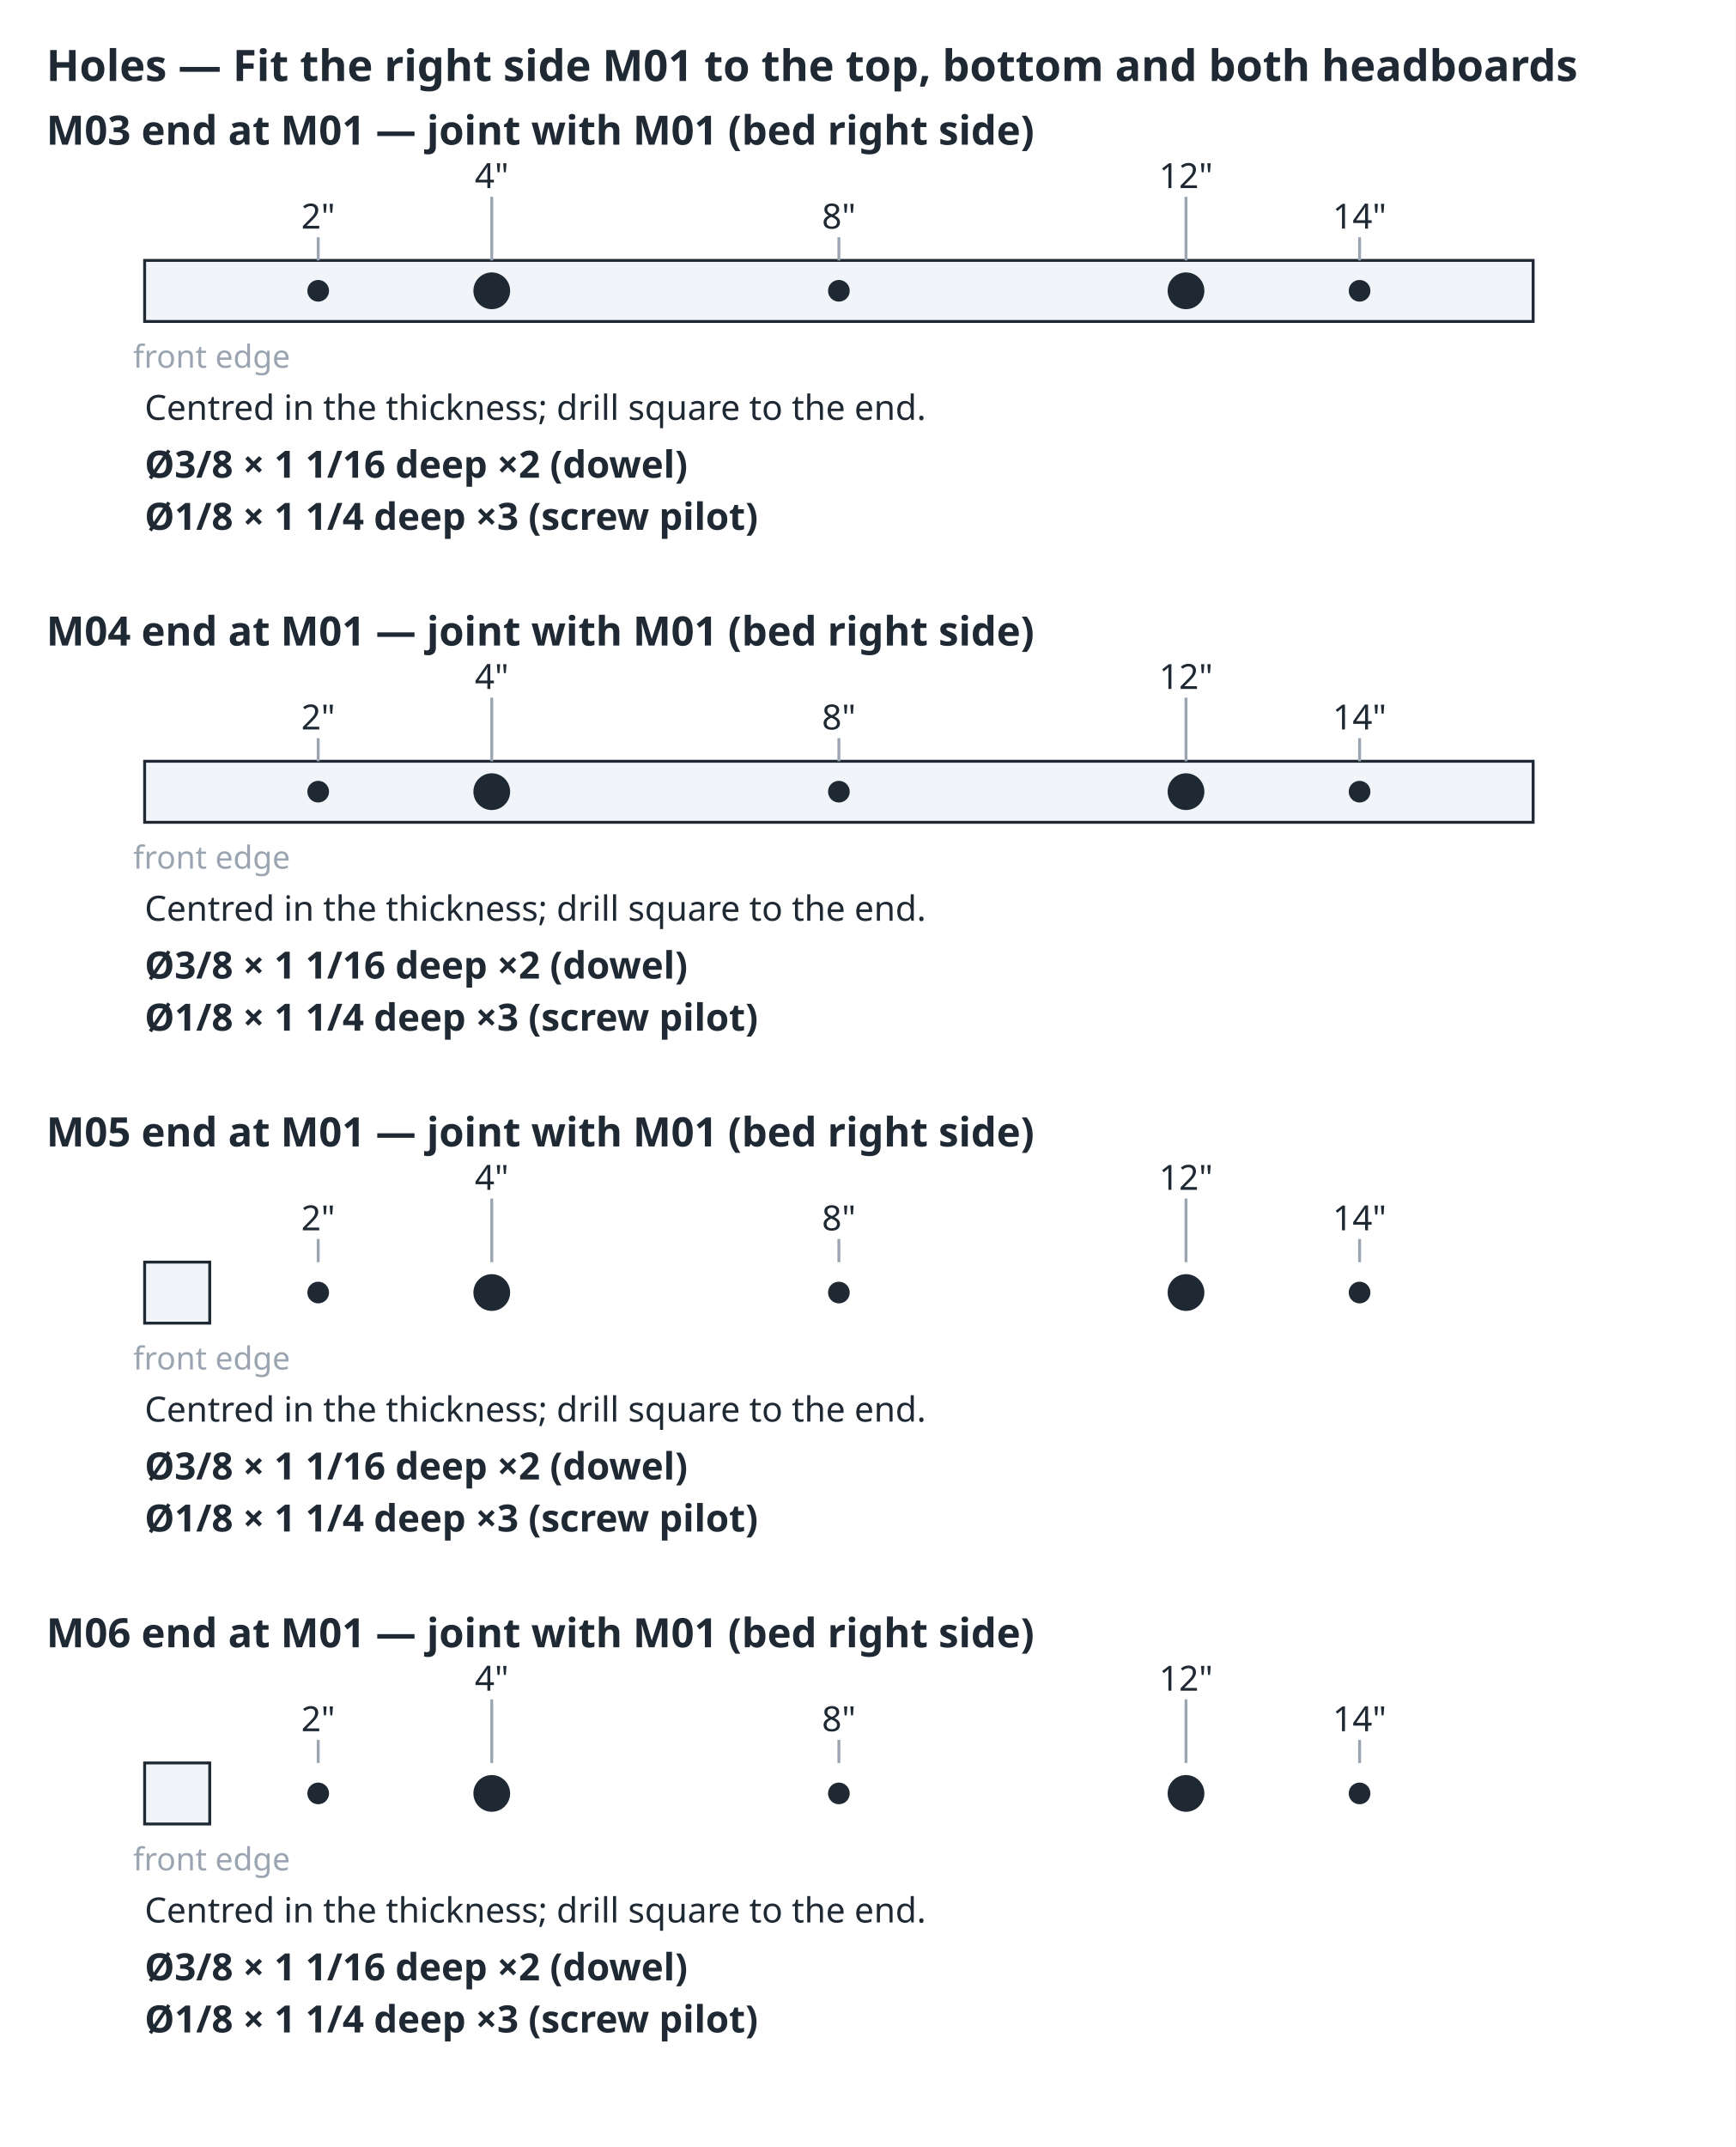
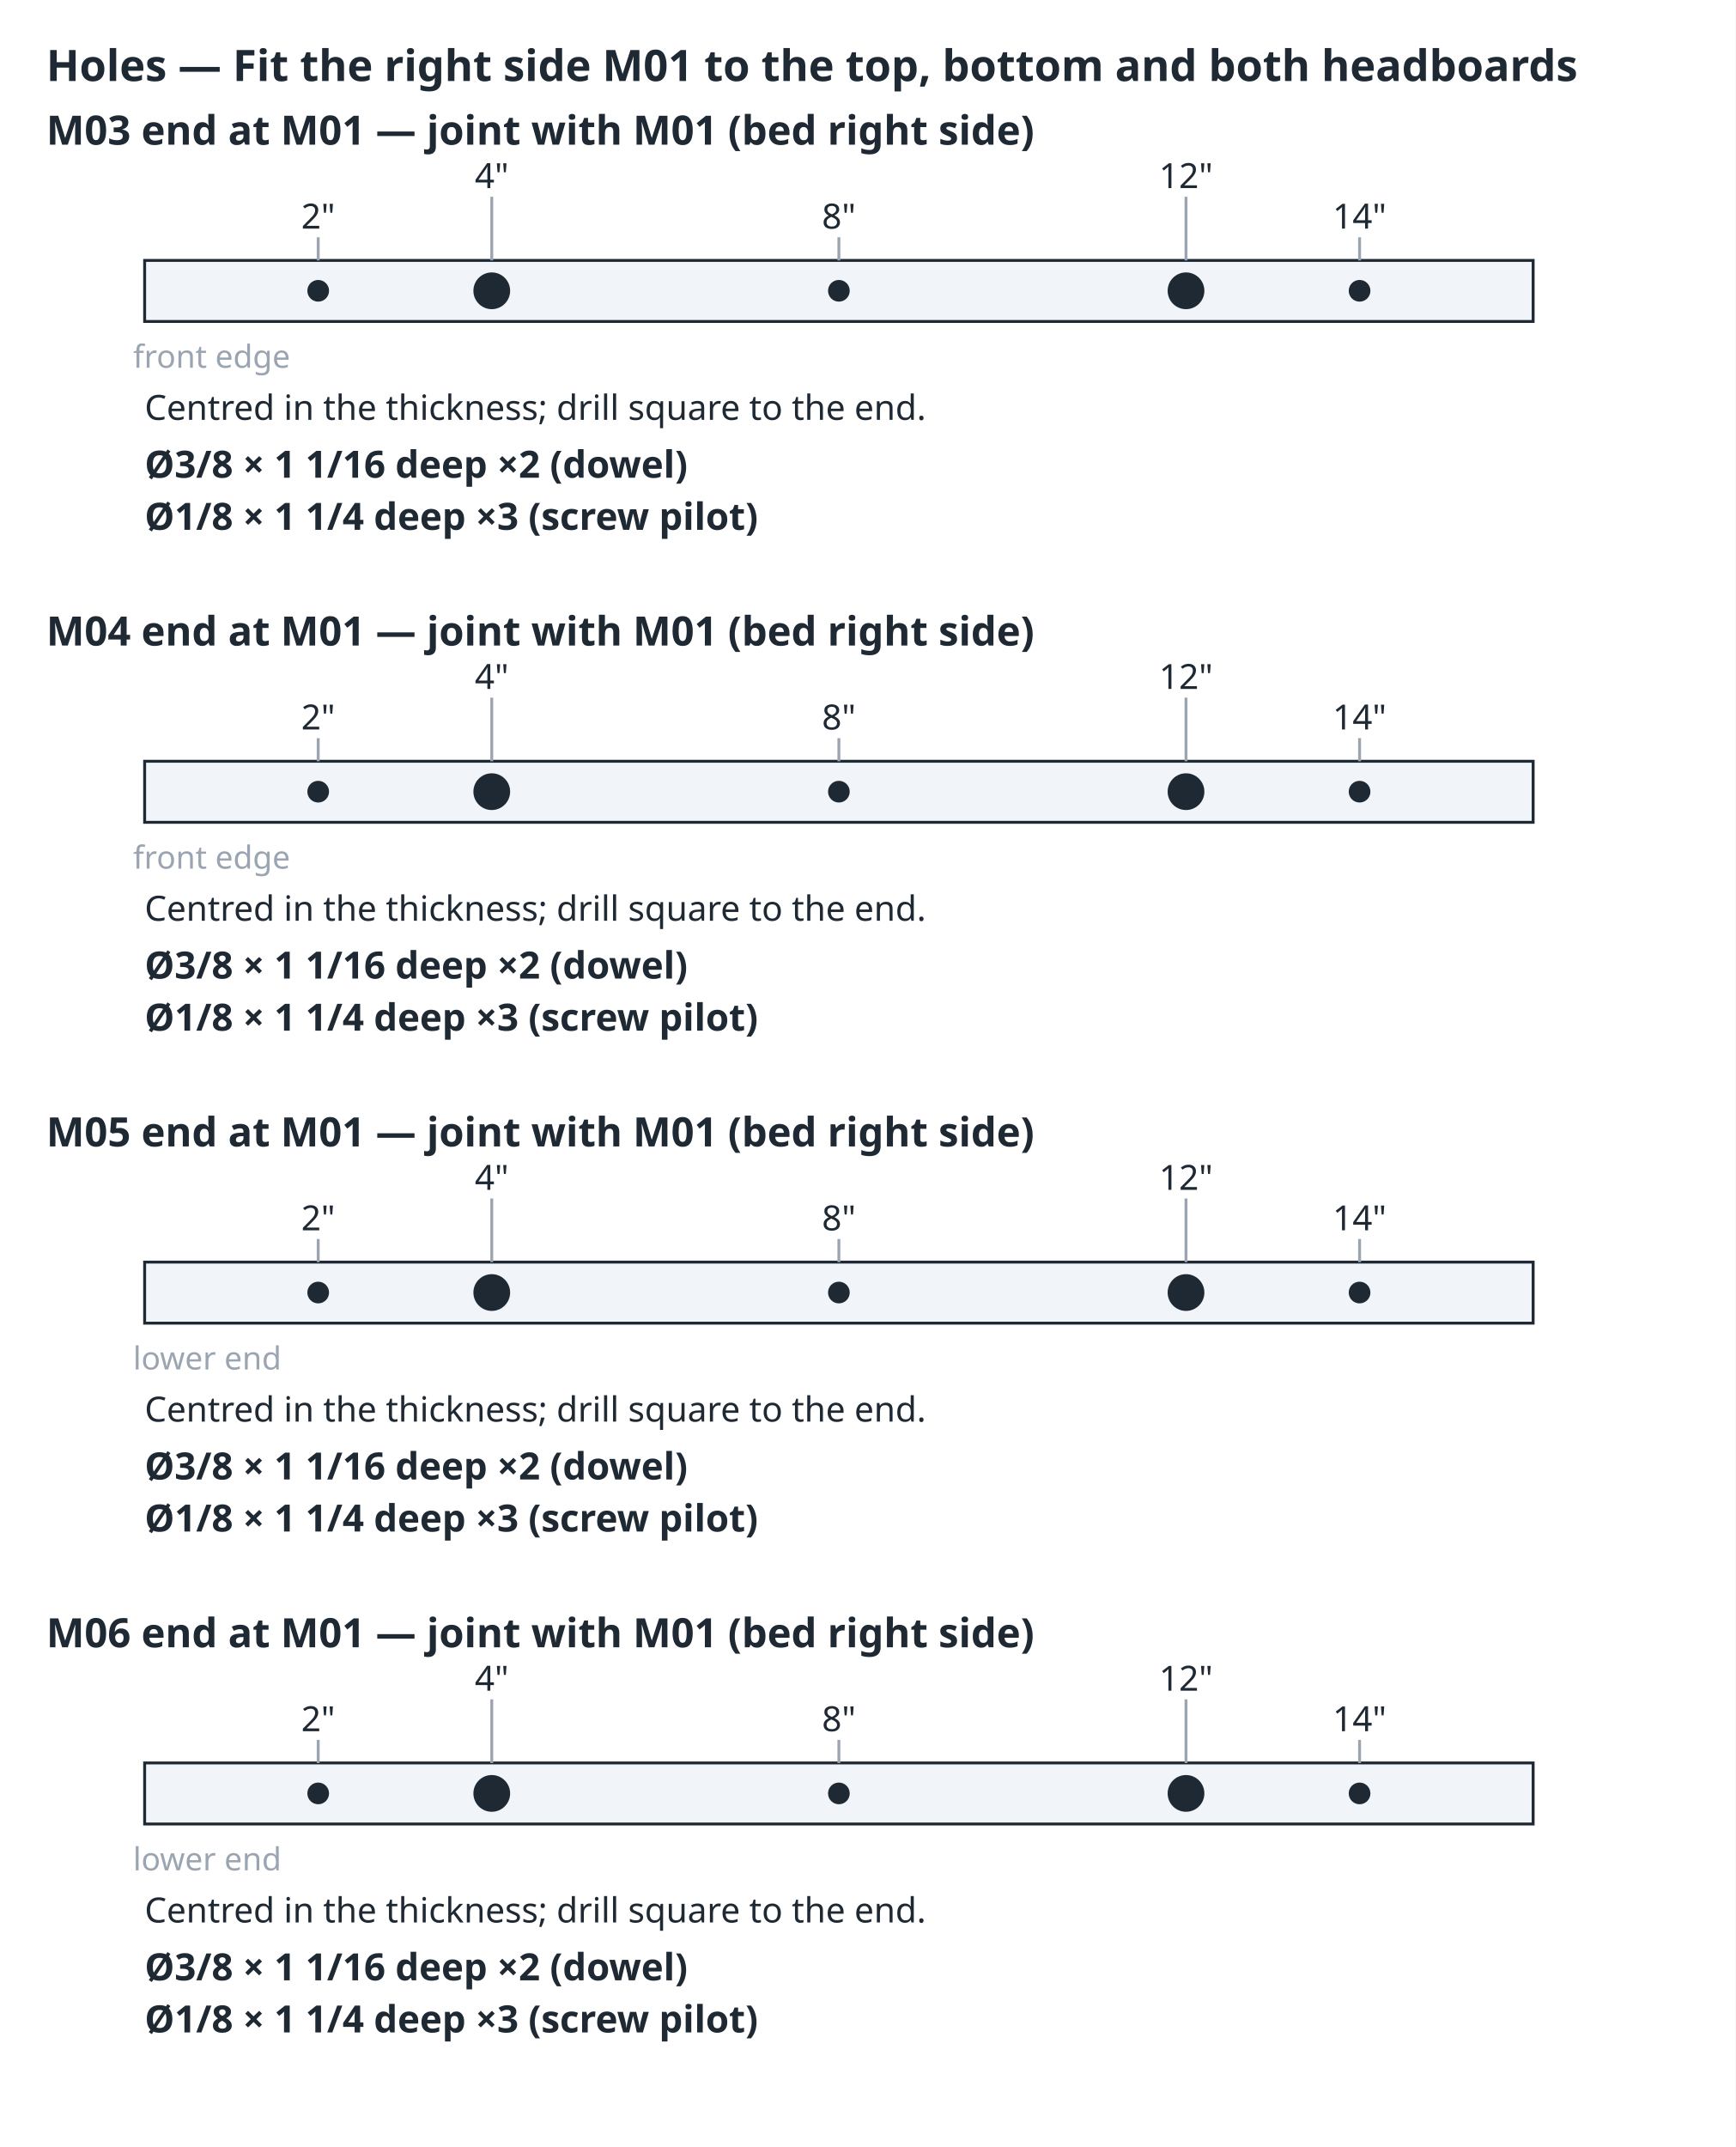
<svg xmlns="http://www.w3.org/2000/svg" viewBox="0 0 600 742" width="600" height="742" role="img" font-family="system-ui, sans-serif">
  <rect width="100%" height="100%" fill="#fff" />
  <text x="16.0" y="28.0" font-size="15" font-weight="bold" fill="#1f2933" text-anchor="start">Holes — Fit the right side M01 to the top, bottom and both headboards</text>
  <text x="16.0" y="50.0" font-size="14" font-weight="bold" fill="#1f2933" text-anchor="start">M03 end at M01 — joint with M01 (bed right side)</text>
  <rect x="50" y="90" width="480.0" height="21.1" fill="#f1f5f9" stroke="#1f2933" />
  <text x="46.0" y="127.1" font-size="11" font-weight="normal" fill="#9aa5b1" text-anchor="start">front edge</text>
  <circle cx="110.0" cy="100.5" r="3.0" fill="#1f2933" stroke="#1f2933" stroke-width="1.5" />
  <line x1="110.0" y1="90.0" x2="110.0" y2="82.0" stroke="#9aa5b1" />
  <text x="110.0" y="79.0" font-size="12" font-weight="normal" fill="#1f2933" text-anchor="middle">2"</text>
  <circle cx="170.0" cy="100.5" r="5.6" fill="#1f2933" stroke="#1f2933" stroke-width="1.5" />
  <line x1="170.0" y1="90.0" x2="170.0" y2="68.0" stroke="#9aa5b1" />
  <text x="170.0" y="65.0" font-size="12" font-weight="normal" fill="#1f2933" text-anchor="middle">4"</text>
  <circle cx="290.0" cy="100.5" r="3.0" fill="#1f2933" stroke="#1f2933" stroke-width="1.5" />
  <line x1="290.0" y1="90.0" x2="290.0" y2="82.0" stroke="#9aa5b1" />
  <text x="290.0" y="79.0" font-size="12" font-weight="normal" fill="#1f2933" text-anchor="middle">8"</text>
  <circle cx="410.0" cy="100.5" r="5.6" fill="#1f2933" stroke="#1f2933" stroke-width="1.5" />
  <line x1="410.0" y1="90.0" x2="410.0" y2="68.0" stroke="#9aa5b1" />
  <text x="410.0" y="65.0" font-size="12" font-weight="normal" fill="#1f2933" text-anchor="middle">12"</text>
  <circle cx="470.0" cy="100.5" r="3.0" fill="#1f2933" stroke="#1f2933" stroke-width="1.5" />
  <line x1="470.0" y1="90.0" x2="470.0" y2="82.0" stroke="#9aa5b1" />
  <text x="470.0" y="79.0" font-size="12" font-weight="normal" fill="#1f2933" text-anchor="middle">14"</text>
  <text x="50.0" y="145.1" font-size="12" font-weight="normal" fill="#1f2933" text-anchor="start">Centred in the thickness; drill square to the end.</text>
  <text x="50.0" y="165.1" font-size="13" font-weight="bold" fill="#1f2933" text-anchor="start">Ø3/8 × 1 1/16 deep  ×2 (dowel)</text>
  <text x="50.0" y="183.1" font-size="13" font-weight="bold" fill="#1f2933" text-anchor="start">Ø1/8 × 1 1/4 deep  ×3 (screw pilot)</text>
  <text x="16.0" y="223.1" font-size="14" font-weight="bold" fill="#1f2933" text-anchor="start">M04 end at M01 — joint with M01 (bed right side)</text>
  <rect x="50" y="263.09" width="480.0" height="21.1" fill="#f1f5f9" stroke="#1f2933" />
  <text x="46.0" y="300.2" font-size="11" font-weight="normal" fill="#9aa5b1" text-anchor="start">front edge</text>
  <circle cx="110.0" cy="273.6" r="3.0" fill="#1f2933" stroke="#1f2933" stroke-width="1.5" />
  <line x1="110.0" y1="263.1" x2="110.0" y2="255.1" stroke="#9aa5b1" />
  <text x="110.0" y="252.1" font-size="12" font-weight="normal" fill="#1f2933" text-anchor="middle">2"</text>
  <circle cx="170.0" cy="273.6" r="5.6" fill="#1f2933" stroke="#1f2933" stroke-width="1.5" />
  <line x1="170.0" y1="263.1" x2="170.0" y2="241.1" stroke="#9aa5b1" />
  <text x="170.0" y="238.1" font-size="12" font-weight="normal" fill="#1f2933" text-anchor="middle">4"</text>
  <circle cx="290.0" cy="273.6" r="3.0" fill="#1f2933" stroke="#1f2933" stroke-width="1.5" />
  <line x1="290.0" y1="263.1" x2="290.0" y2="255.1" stroke="#9aa5b1" />
  <text x="290.0" y="252.1" font-size="12" font-weight="normal" fill="#1f2933" text-anchor="middle">8"</text>
  <circle cx="410.0" cy="273.6" r="5.6" fill="#1f2933" stroke="#1f2933" stroke-width="1.5" />
  <line x1="410.0" y1="263.1" x2="410.0" y2="241.1" stroke="#9aa5b1" />
  <text x="410.0" y="238.1" font-size="12" font-weight="normal" fill="#1f2933" text-anchor="middle">12"</text>
  <circle cx="470.0" cy="273.6" r="3.0" fill="#1f2933" stroke="#1f2933" stroke-width="1.5" />
  <line x1="470.0" y1="263.1" x2="470.0" y2="255.1" stroke="#9aa5b1" />
  <text x="470.0" y="252.1" font-size="12" font-weight="normal" fill="#1f2933" text-anchor="middle">14"</text>
  <text x="50.0" y="318.2" font-size="12" font-weight="normal" fill="#1f2933" text-anchor="start">Centred in the thickness; drill square to the end.</text>
  <text x="50.0" y="338.2" font-size="13" font-weight="bold" fill="#1f2933" text-anchor="start">Ø3/8 × 1 1/16 deep  ×2 (dowel)</text>
  <text x="50.0" y="356.2" font-size="13" font-weight="bold" fill="#1f2933" text-anchor="start">Ø1/8 × 1 1/4 deep  ×3 (screw pilot)</text>
  <text x="16.0" y="396.2" font-size="14" font-weight="bold" fill="#1f2933" text-anchor="start">M05 end at M01 — joint with M01 (bed right side)</text>
-   <rect x="50" y="436.18" width="22.5" height="21.1" fill="#f1f5f9" stroke="#1f2933" />
-   <text x="46.0" y="473.3" font-size="11" font-weight="normal" fill="#9aa5b1" text-anchor="start">front edge</text>
+   <rect x="50" y="436.18" width="480.0" height="21.1" fill="#f1f5f9" stroke="#1f2933" />
+   <text x="46.0" y="473.3" font-size="11" font-weight="normal" fill="#9aa5b1" text-anchor="start">lower end</text>
  <circle cx="110.0" cy="446.7" r="3.0" fill="#1f2933" stroke="#1f2933" stroke-width="1.5" />
  <line x1="110.0" y1="436.2" x2="110.0" y2="428.2" stroke="#9aa5b1" />
  <text x="110.0" y="425.2" font-size="12" font-weight="normal" fill="#1f2933" text-anchor="middle">2"</text>
  <circle cx="170.0" cy="446.7" r="5.6" fill="#1f2933" stroke="#1f2933" stroke-width="1.5" />
  <line x1="170.0" y1="436.2" x2="170.0" y2="414.2" stroke="#9aa5b1" />
  <text x="170.0" y="411.2" font-size="12" font-weight="normal" fill="#1f2933" text-anchor="middle">4"</text>
  <circle cx="290.0" cy="446.7" r="3.0" fill="#1f2933" stroke="#1f2933" stroke-width="1.5" />
  <line x1="290.0" y1="436.2" x2="290.0" y2="428.2" stroke="#9aa5b1" />
  <text x="290.0" y="425.2" font-size="12" font-weight="normal" fill="#1f2933" text-anchor="middle">8"</text>
  <circle cx="410.0" cy="446.7" r="5.6" fill="#1f2933" stroke="#1f2933" stroke-width="1.5" />
  <line x1="410.0" y1="436.2" x2="410.0" y2="414.2" stroke="#9aa5b1" />
  <text x="410.0" y="411.2" font-size="12" font-weight="normal" fill="#1f2933" text-anchor="middle">12"</text>
  <circle cx="470.0" cy="446.7" r="3.0" fill="#1f2933" stroke="#1f2933" stroke-width="1.5" />
  <line x1="470.0" y1="436.2" x2="470.0" y2="428.2" stroke="#9aa5b1" />
  <text x="470.0" y="425.2" font-size="12" font-weight="normal" fill="#1f2933" text-anchor="middle">14"</text>
  <text x="50.0" y="491.3" font-size="12" font-weight="normal" fill="#1f2933" text-anchor="start">Centred in the thickness; drill square to the end.</text>
  <text x="50.0" y="511.3" font-size="13" font-weight="bold" fill="#1f2933" text-anchor="start">Ø3/8 × 1 1/16 deep  ×2 (dowel)</text>
  <text x="50.0" y="529.3" font-size="13" font-weight="bold" fill="#1f2933" text-anchor="start">Ø1/8 × 1 1/4 deep  ×3 (screw pilot)</text>
  <text x="16.0" y="569.3" font-size="14" font-weight="bold" fill="#1f2933" text-anchor="start">M06 end at M01 — joint with M01 (bed right side)</text>
-   <rect x="50" y="609.27" width="22.5" height="21.1" fill="#f1f5f9" stroke="#1f2933" />
-   <text x="46.0" y="646.4" font-size="11" font-weight="normal" fill="#9aa5b1" text-anchor="start">front edge</text>
+   <rect x="50" y="609.27" width="480.0" height="21.1" fill="#f1f5f9" stroke="#1f2933" />
+   <text x="46.0" y="646.4" font-size="11" font-weight="normal" fill="#9aa5b1" text-anchor="start">lower end</text>
  <circle cx="110.0" cy="619.8" r="3.0" fill="#1f2933" stroke="#1f2933" stroke-width="1.5" />
  <line x1="110.0" y1="609.3" x2="110.0" y2="601.3" stroke="#9aa5b1" />
  <text x="110.0" y="598.3" font-size="12" font-weight="normal" fill="#1f2933" text-anchor="middle">2"</text>
  <circle cx="170.0" cy="619.8" r="5.6" fill="#1f2933" stroke="#1f2933" stroke-width="1.5" />
  <line x1="170.0" y1="609.3" x2="170.0" y2="587.3" stroke="#9aa5b1" />
  <text x="170.0" y="584.3" font-size="12" font-weight="normal" fill="#1f2933" text-anchor="middle">4"</text>
  <circle cx="290.0" cy="619.8" r="3.0" fill="#1f2933" stroke="#1f2933" stroke-width="1.5" />
  <line x1="290.0" y1="609.3" x2="290.0" y2="601.3" stroke="#9aa5b1" />
  <text x="290.0" y="598.3" font-size="12" font-weight="normal" fill="#1f2933" text-anchor="middle">8"</text>
  <circle cx="410.0" cy="619.8" r="5.6" fill="#1f2933" stroke="#1f2933" stroke-width="1.5" />
  <line x1="410.0" y1="609.3" x2="410.0" y2="587.3" stroke="#9aa5b1" />
  <text x="410.0" y="584.3" font-size="12" font-weight="normal" fill="#1f2933" text-anchor="middle">12"</text>
  <circle cx="470.0" cy="619.8" r="3.0" fill="#1f2933" stroke="#1f2933" stroke-width="1.5" />
  <line x1="470.0" y1="609.3" x2="470.0" y2="601.3" stroke="#9aa5b1" />
  <text x="470.0" y="598.3" font-size="12" font-weight="normal" fill="#1f2933" text-anchor="middle">14"</text>
  <text x="50.0" y="664.4" font-size="12" font-weight="normal" fill="#1f2933" text-anchor="start">Centred in the thickness; drill square to the end.</text>
  <text x="50.0" y="684.4" font-size="13" font-weight="bold" fill="#1f2933" text-anchor="start">Ø3/8 × 1 1/16 deep  ×2 (dowel)</text>
  <text x="50.0" y="702.4" font-size="13" font-weight="bold" fill="#1f2933" text-anchor="start">Ø1/8 × 1 1/4 deep  ×3 (screw pilot)</text>
</svg>
